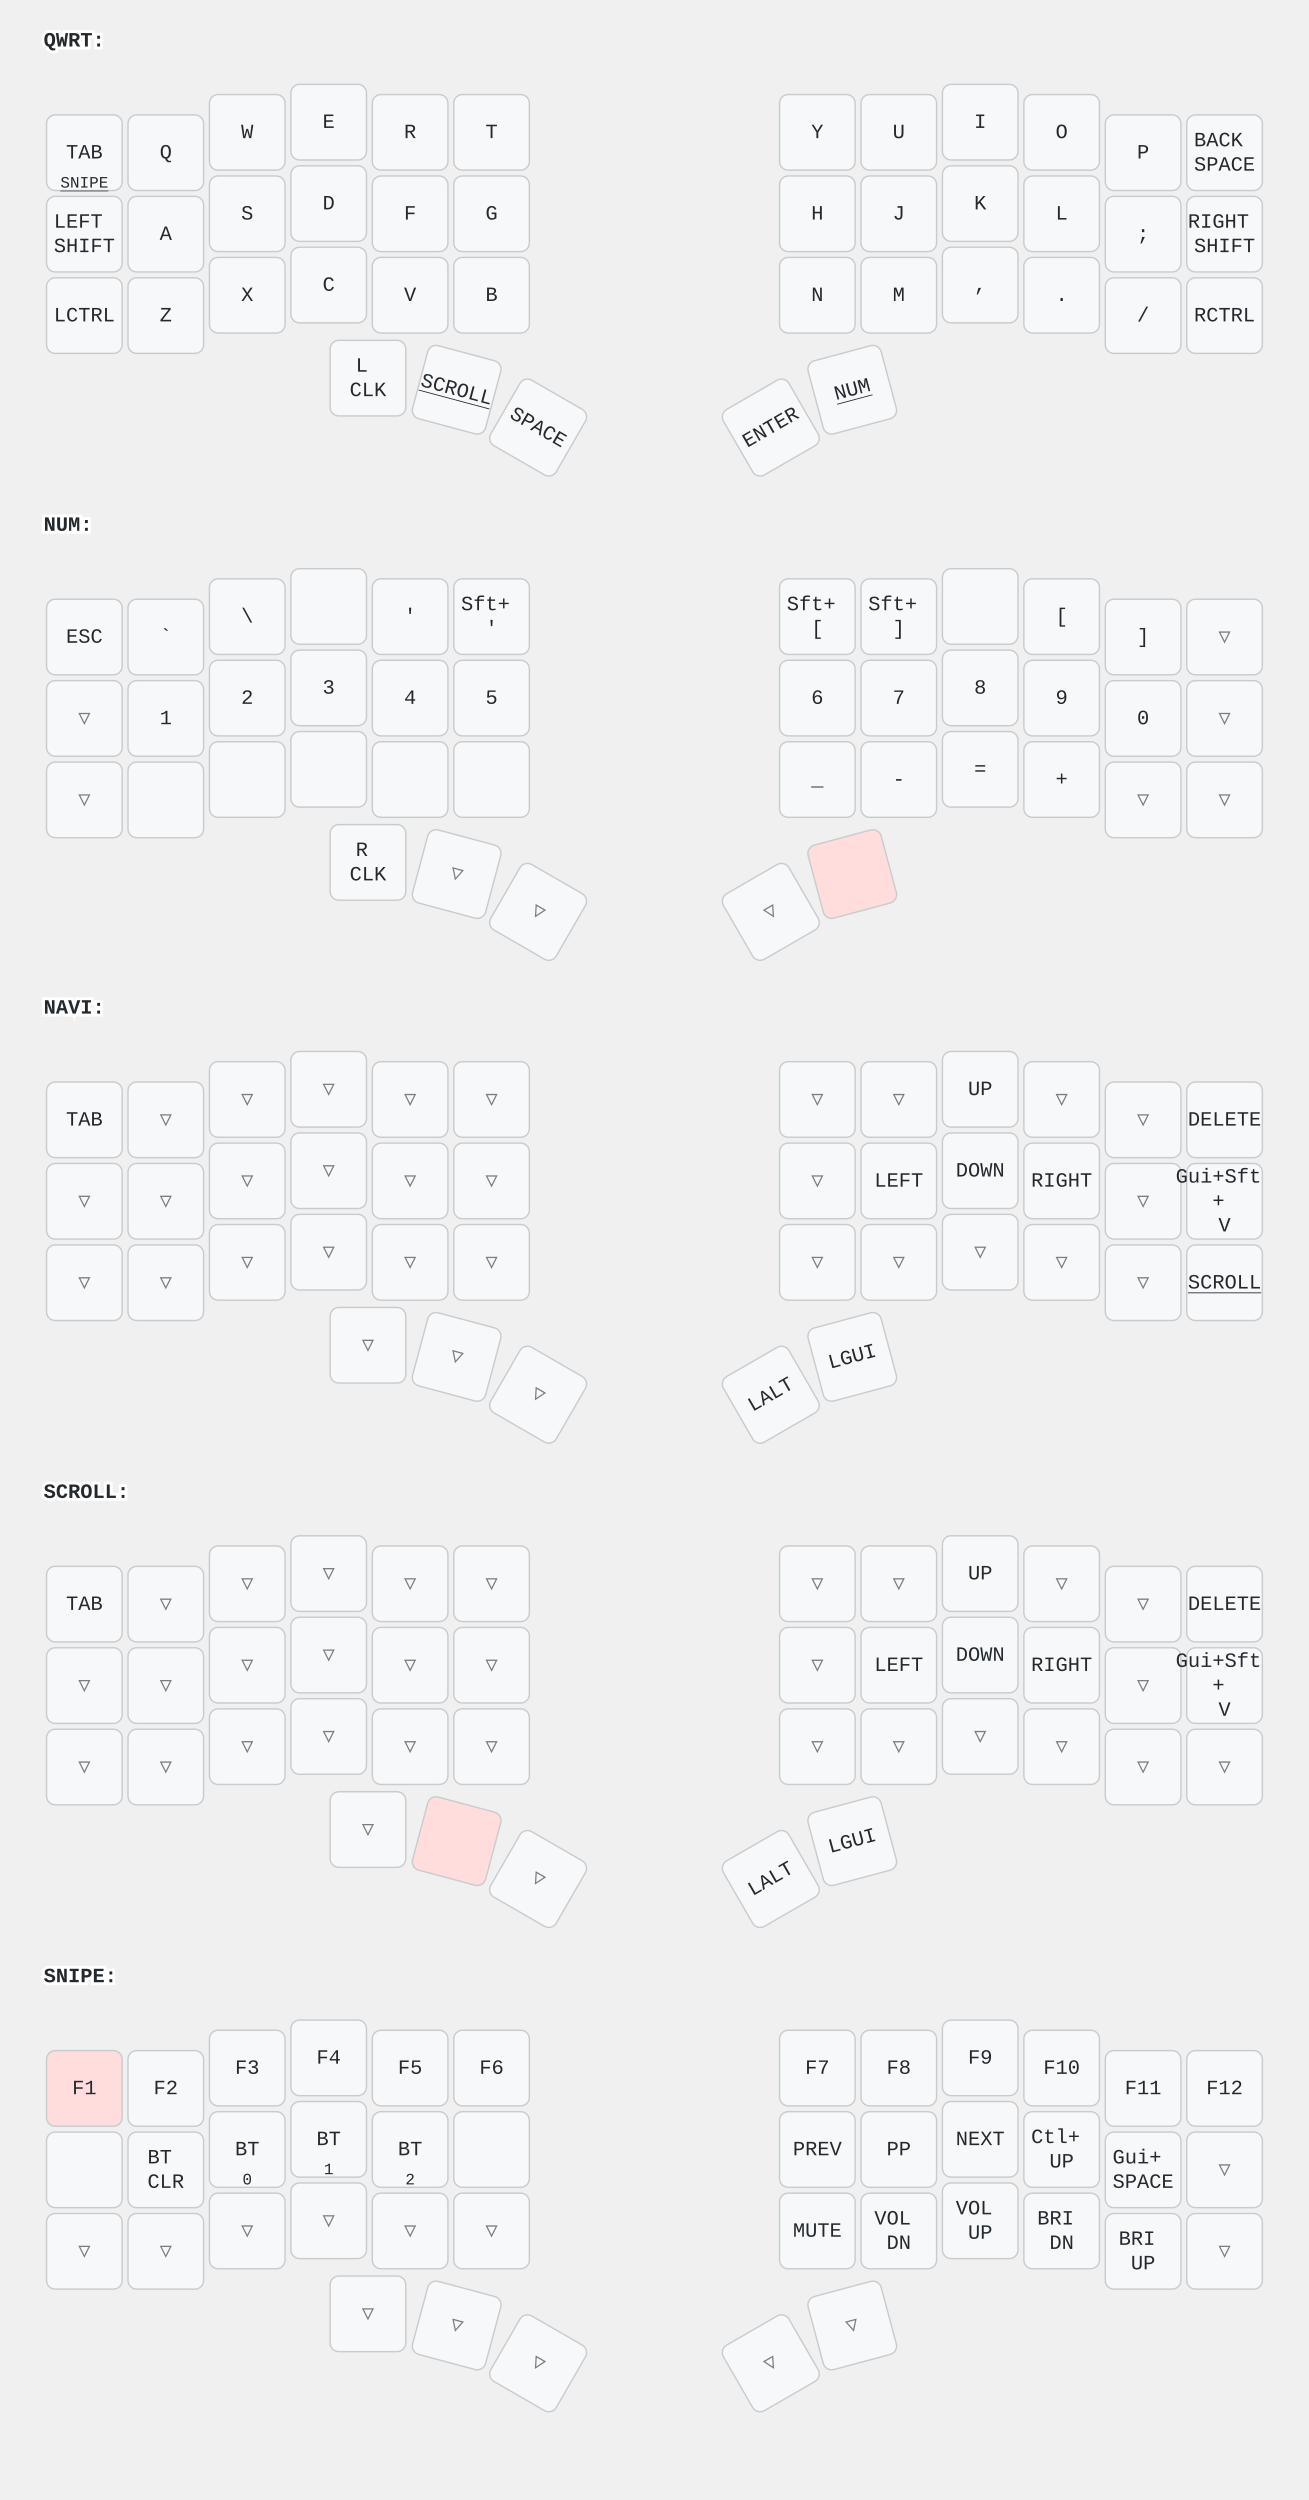
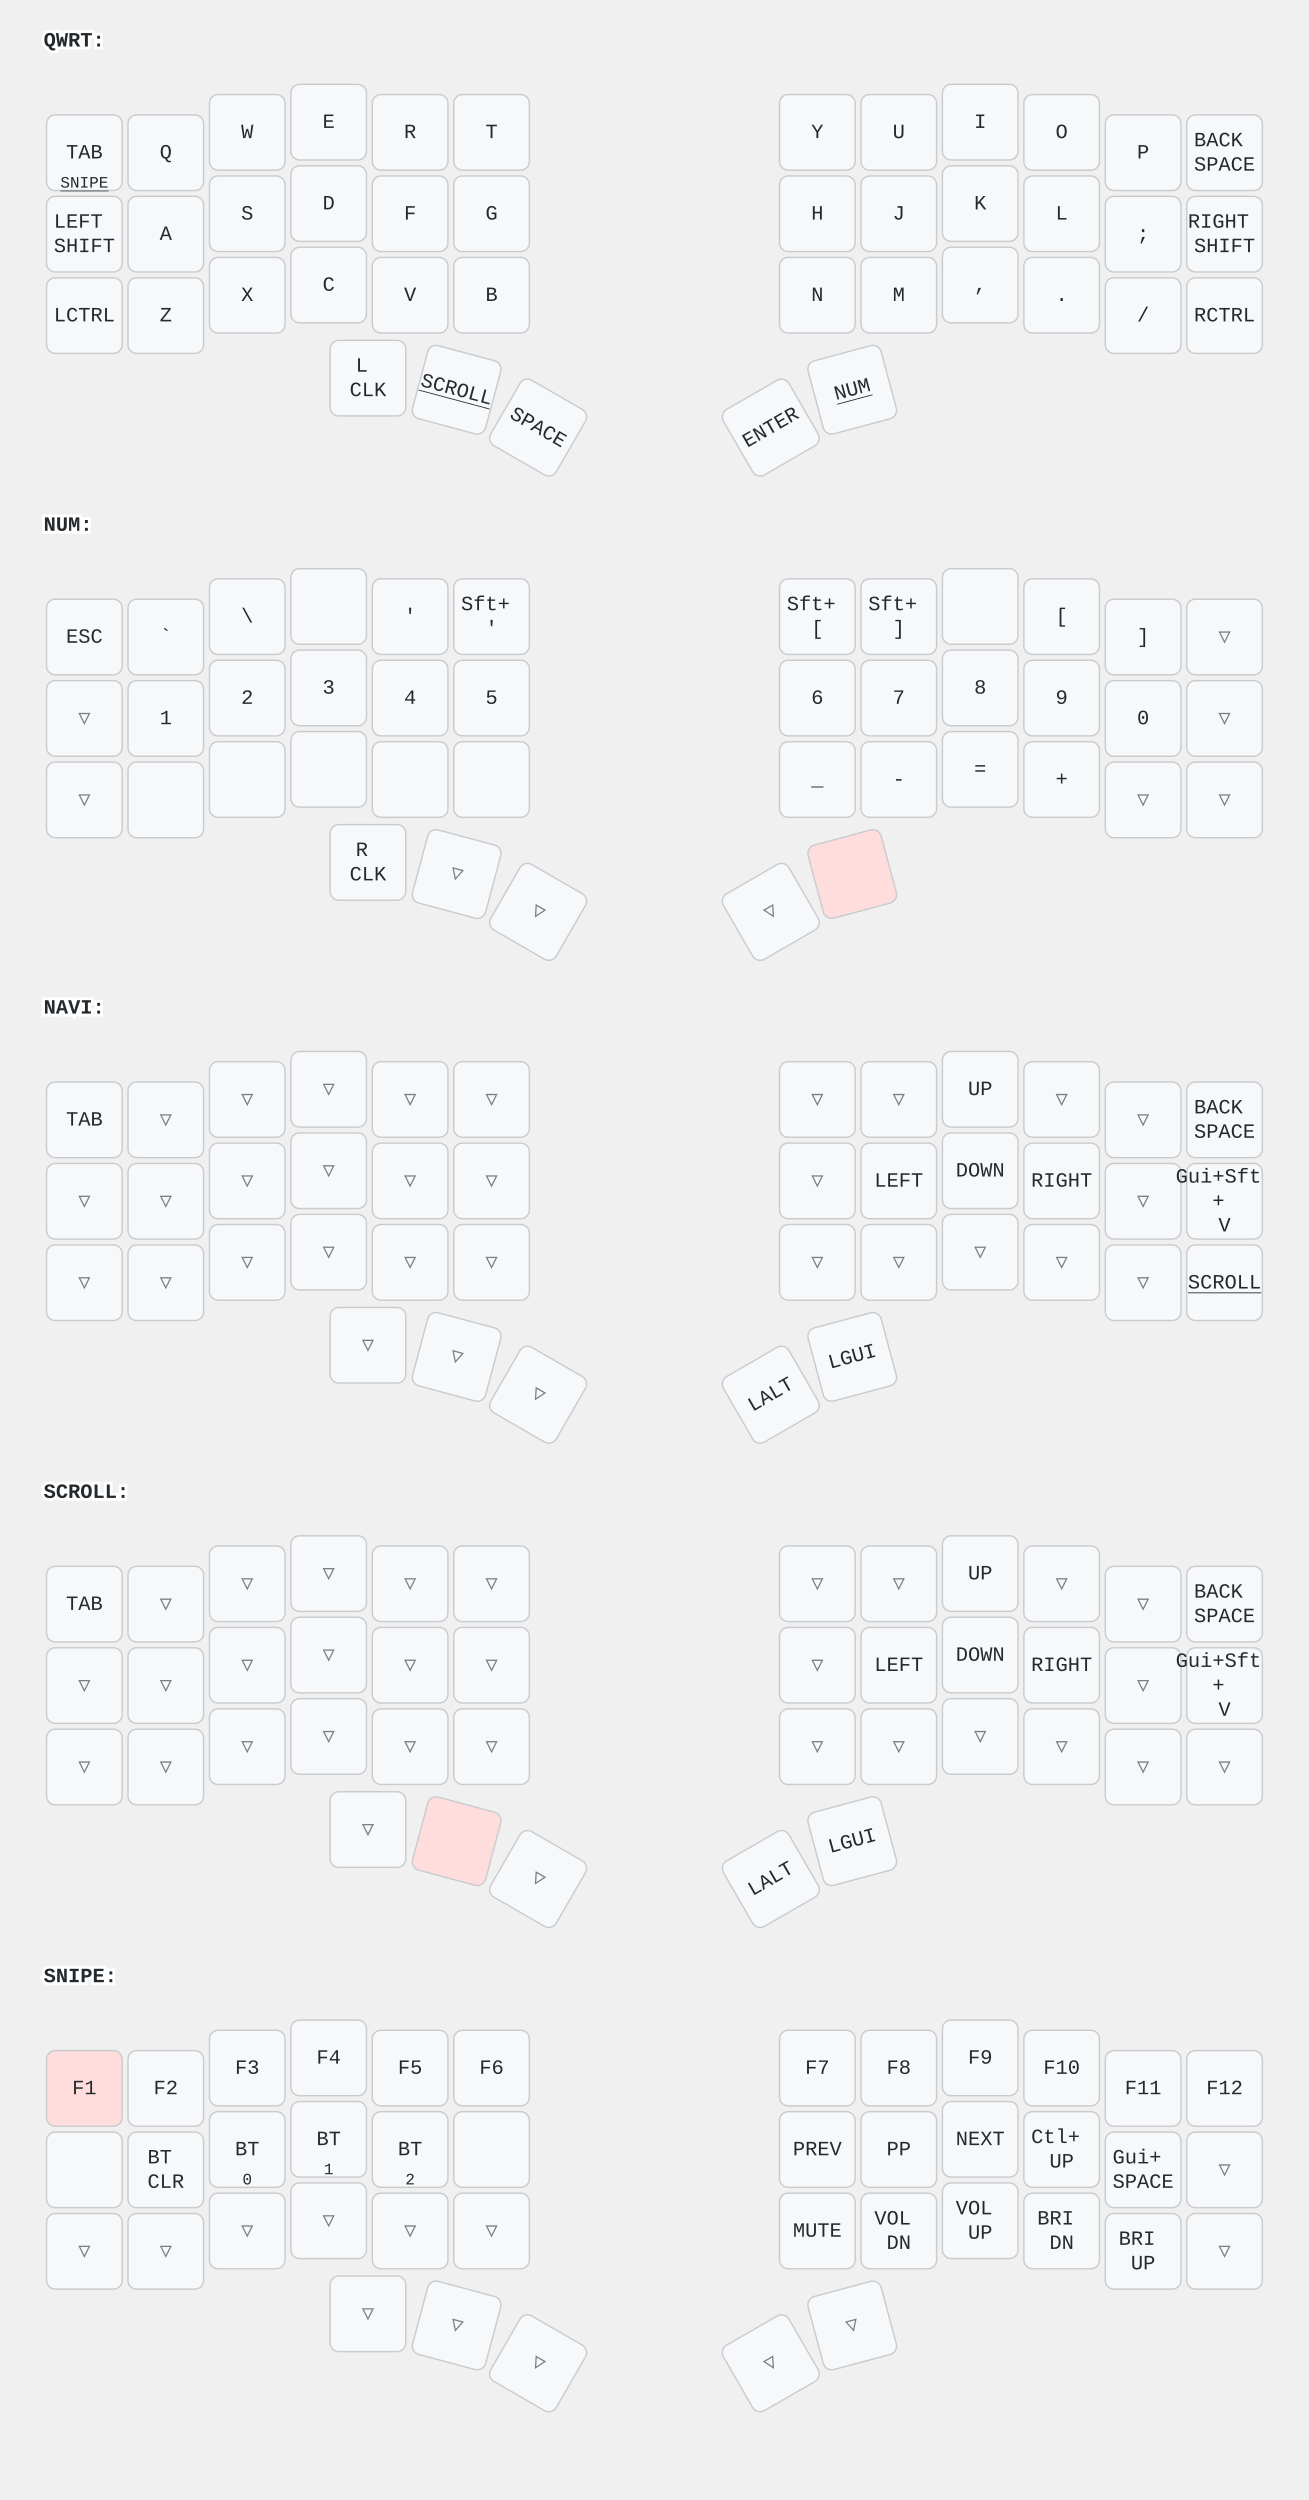
<svg xmlns="http://www.w3.org/2000/svg" width="900" height="1719" viewBox="0 0 900 1719" class="keymap">
  <style>/* inherit to force styles through use tags */
svg path {
    fill: inherit;
}

/* font and background color specifications */
svg.keymap {
    font-family: SFMono-Regular,Consolas,Liberation Mono,Menlo,monospace;
    font-size: 14px;
    font-kerning: normal;
    text-rendering: optimizeLegibility;
    fill: #24292e;
}

/* default key styling */
rect.key {
    fill: #f6f8fa;
}

rect.key, rect.combo {
    stroke: #c9cccf;
    stroke-width: 1;
}

/* default key side styling, only used is draw_key_sides is set */
rect.side {
    filter: brightness(90%);
}

/* color accent for combo boxes */
rect.combo, rect.combo-separate {
    fill: #cdf;
}

/* color accent for held keys */
rect.held, rect.combo.held {
    fill: #fdd;
}

/* color accent for ghost (optional) keys */
rect.ghost, rect.combo.ghost {
    stroke-dasharray: 4, 4;
    stroke-width: 2;
}

text {
    text-anchor: middle;
    dominant-baseline: middle;
}

/* styling for layer labels */
text.label {
    font-weight: bold;
    text-anchor: start;
    stroke: white;
    stroke-width: 4;
    paint-order: stroke;
}

/* styling for optional footer */
text.footer {
    text-anchor: end;
    dominant-baseline: auto;
    stroke: white;
    stroke-width: 4;
    paint-order: stroke;
}

/* styling for combo tap, and key non-tap label text */
text.combo, text.hold, text.shifted, text.left, text.right {
    font-size: 11px;
}

text.hold {
    text-anchor: middle;
    dominant-baseline: auto;
}

text.shifted {
    text-anchor: middle;
    dominant-baseline: hanging;
}

text.left {
    text-anchor: start;
}

text.right {
    text-anchor: end;
}

text.layer-activator {
    text-decoration: underline;
}

/* styling for hold/shifted label text in combo box */
text.combo.hold, text.combo.shifted, text.combo.left, text.combo.right {
    font-size: 8px;
}

/* lighter symbol for transparent keys */
text.trans {
    fill: #7b7e81;
}

/* styling for combo dendrons */
path.combo {
    stroke-width: 1;
    stroke: gray;
    fill: none;
}

/* Start Tabler Icons Cleanup */
/* cannot use height/width with glyphs */
.icon-tabler &gt; path {
    fill: inherit;
    stroke: inherit;
    stroke-width: 2;
}
/* hide tabler's default box */
.icon-tabler &gt; path[stroke="none"][fill="none"] {
    visibility: hidden;
}
/* End Tabler Icons Cleanup */

@media (prefers-color-scheme: dark) {
svg.keymap { fill: #d1d6db; }
rect.key { fill: #3f4750; }
rect.key, rect.combo { stroke: #60666c; }
rect.combo, rect.combo-separate { fill: #1f3d7a; }
rect.held, rect.combo.held { fill: #854747; }
text.label, text.footer { stroke: black; }
text.trans { fill: #7e8184; }
path.combo { stroke: #7f7f7f; }

}</style>
  <g transform="translate(30, 0)" class="layer-QWRT">
    <text x="0" y="28" class="label" id="QWRT">QWRT:</text>
    <g transform="translate(0, 56)">
      <g transform="translate(28, 49)" class="key keypos-0">
        <rect rx="6" ry="6" x="-26" y="-26" width="52" height="52" class="key" />
        <text x="0" y="0" class="key tap">TAB</text>
        <a href="#SNIPE">
          <text x="0" y="24" class="key hold layer-activator">SNIPE</text>
        </a>
      </g>
      <g transform="translate(84, 49)" class="key keypos-1">
        <rect rx="6" ry="6" x="-26" y="-26" width="52" height="52" class="key" />
        <text x="0" y="0" class="key tap">Q</text>
      </g>
      <g transform="translate(140, 35)" class="key keypos-2">
        <rect rx="6" ry="6" x="-26" y="-26" width="52" height="52" class="key" />
        <text x="0" y="0" class="key tap">W</text>
      </g>
      <g transform="translate(196, 28)" class="key keypos-3">
        <rect rx="6" ry="6" x="-26" y="-26" width="52" height="52" class="key" />
        <text x="0" y="0" class="key tap">E</text>
      </g>
      <g transform="translate(252, 35)" class="key keypos-4">
        <rect rx="6" ry="6" x="-26" y="-26" width="52" height="52" class="key" />
        <text x="0" y="0" class="key tap">R</text>
      </g>
      <g transform="translate(308, 35)" class="key keypos-5">
        <rect rx="6" ry="6" x="-26" y="-26" width="52" height="52" class="key" />
        <text x="0" y="0" class="key tap">T</text>
      </g>
      <g transform="translate(532, 35)" class="key keypos-6">
        <rect rx="6" ry="6" x="-26" y="-26" width="52" height="52" class="key" />
        <text x="0" y="0" class="key tap">Y</text>
      </g>
      <g transform="translate(588, 35)" class="key keypos-7">
        <rect rx="6" ry="6" x="-26" y="-26" width="52" height="52" class="key" />
        <text x="0" y="0" class="key tap">U</text>
      </g>
      <g transform="translate(644, 28)" class="key keypos-8">
        <rect rx="6" ry="6" x="-26" y="-26" width="52" height="52" class="key" />
        <text x="0" y="0" class="key tap">I</text>
      </g>
      <g transform="translate(700, 35)" class="key keypos-9">
        <rect rx="6" ry="6" x="-26" y="-26" width="52" height="52" class="key" />
        <text x="0" y="0" class="key tap">O</text>
      </g>
      <g transform="translate(756, 49)" class="key keypos-10">
        <rect rx="6" ry="6" x="-26" y="-26" width="52" height="52" class="key" />
        <text x="0" y="0" class="key tap">P</text>
      </g>
      <g transform="translate(812, 49)" class="key keypos-11">
        <rect rx="6" ry="6" x="-26" y="-26" width="52" height="52" class="key" />
        <text x="0" y="0" class="key tap">
          <tspan x="0" dy="-0.6em">BACK</tspan>
          <tspan x="0" dy="1.2em">SPACE</tspan>
        </text>
      </g>
      <g transform="translate(28, 105)" class="key keypos-12">
        <rect rx="6" ry="6" x="-26" y="-26" width="52" height="52" class="key" />
        <text x="0" y="0" class="key tap">
          <tspan x="0" dy="-0.6em">LEFT</tspan>
          <tspan x="0" dy="1.2em">SHIFT</tspan>
        </text>
      </g>
      <g transform="translate(84, 105)" class="key keypos-13">
        <rect rx="6" ry="6" x="-26" y="-26" width="52" height="52" class="key" />
        <text x="0" y="0" class="key tap">A</text>
      </g>
      <g transform="translate(140, 91)" class="key keypos-14">
        <rect rx="6" ry="6" x="-26" y="-26" width="52" height="52" class="key" />
        <text x="0" y="0" class="key tap">S</text>
      </g>
      <g transform="translate(196, 84)" class="key keypos-15">
        <rect rx="6" ry="6" x="-26" y="-26" width="52" height="52" class="key" />
        <text x="0" y="0" class="key tap">D</text>
      </g>
      <g transform="translate(252, 91)" class="key keypos-16">
        <rect rx="6" ry="6" x="-26" y="-26" width="52" height="52" class="key" />
        <text x="0" y="0" class="key tap">F</text>
      </g>
      <g transform="translate(308, 91)" class="key keypos-17">
        <rect rx="6" ry="6" x="-26" y="-26" width="52" height="52" class="key" />
        <text x="0" y="0" class="key tap">G</text>
      </g>
      <g transform="translate(532, 91)" class="key keypos-18">
        <rect rx="6" ry="6" x="-26" y="-26" width="52" height="52" class="key" />
        <text x="0" y="0" class="key tap">H</text>
      </g>
      <g transform="translate(588, 91)" class="key keypos-19">
        <rect rx="6" ry="6" x="-26" y="-26" width="52" height="52" class="key" />
        <text x="0" y="0" class="key tap">J</text>
      </g>
      <g transform="translate(644, 84)" class="key keypos-20">
        <rect rx="6" ry="6" x="-26" y="-26" width="52" height="52" class="key" />
        <text x="0" y="0" class="key tap">K</text>
      </g>
      <g transform="translate(700, 91)" class="key keypos-21">
        <rect rx="6" ry="6" x="-26" y="-26" width="52" height="52" class="key" />
        <text x="0" y="0" class="key tap">L</text>
      </g>
      <g transform="translate(756, 105)" class="key keypos-22">
        <rect rx="6" ry="6" x="-26" y="-26" width="52" height="52" class="key" />
        <text x="0" y="0" class="key tap">;</text>
      </g>
      <g transform="translate(812, 105)" class="key keypos-23">
        <rect rx="6" ry="6" x="-26" y="-26" width="52" height="52" class="key" />
        <text x="0" y="0" class="key tap">
          <tspan x="0" dy="-0.6em">RIGHT</tspan>
          <tspan x="0" dy="1.2em">SHIFT</tspan>
        </text>
      </g>
      <g transform="translate(28, 161)" class="key keypos-24">
        <rect rx="6" ry="6" x="-26" y="-26" width="52" height="52" class="key" />
        <text x="0" y="0" class="key tap">LCTRL</text>
      </g>
      <g transform="translate(84, 161)" class="key keypos-25">
        <rect rx="6" ry="6" x="-26" y="-26" width="52" height="52" class="key" />
        <text x="0" y="0" class="key tap">Z</text>
      </g>
      <g transform="translate(140, 147)" class="key keypos-26">
        <rect rx="6" ry="6" x="-26" y="-26" width="52" height="52" class="key" />
        <text x="0" y="0" class="key tap">X</text>
      </g>
      <g transform="translate(196, 140)" class="key keypos-27">
        <rect rx="6" ry="6" x="-26" y="-26" width="52" height="52" class="key" />
        <text x="0" y="0" class="key tap">C</text>
      </g>
      <g transform="translate(252, 147)" class="key keypos-28">
        <rect rx="6" ry="6" x="-26" y="-26" width="52" height="52" class="key" />
        <text x="0" y="0" class="key tap">V</text>
      </g>
      <g transform="translate(308, 147)" class="key keypos-29">
        <rect rx="6" ry="6" x="-26" y="-26" width="52" height="52" class="key" />
        <text x="0" y="0" class="key tap">B</text>
      </g>
      <g transform="translate(532, 147)" class="key keypos-30">
        <rect rx="6" ry="6" x="-26" y="-26" width="52" height="52" class="key" />
        <text x="0" y="0" class="key tap">N</text>
      </g>
      <g transform="translate(588, 147)" class="key keypos-31">
        <rect rx="6" ry="6" x="-26" y="-26" width="52" height="52" class="key" />
        <text x="0" y="0" class="key tap">M</text>
      </g>
      <g transform="translate(644, 140)" class="key keypos-32">
        <rect rx="6" ry="6" x="-26" y="-26" width="52" height="52" class="key" />
        <text x="0" y="0" class="key tap">,</text>
      </g>
      <g transform="translate(700, 147)" class="key keypos-33">
        <rect rx="6" ry="6" x="-26" y="-26" width="52" height="52" class="key" />
        <text x="0" y="0" class="key tap">.</text>
      </g>
      <g transform="translate(756, 161)" class="key keypos-34">
        <rect rx="6" ry="6" x="-26" y="-26" width="52" height="52" class="key" />
        <text x="0" y="0" class="key tap">/</text>
      </g>
      <g transform="translate(812, 161)" class="key keypos-35">
        <rect rx="6" ry="6" x="-26" y="-26" width="52" height="52" class="key" />
        <text x="0" y="0" class="key tap">RCTRL</text>
      </g>
      <g transform="translate(223, 204)" class="key keypos-36">
        <rect rx="6" ry="6" x="-26" y="-26" width="52" height="52" class="key" />
        <text x="0" y="0" class="key tap">
          <tspan x="0" dy="-0.6em">L</tspan>
          <tspan x="0" dy="1.2em">CLK</tspan>
        </text>
      </g>
      <g transform="translate(284, 212) rotate(15.0)" class="key keypos-37">
        <rect rx="6" ry="6" x="-26" y="-26" width="52" height="52" class="key" />
        <a href="#SCROLL">
          <text x="0" y="0" class="key tap layer-activator">SCROLL</text>
        </a>
      </g>
      <g transform="translate(340, 238) rotate(30.0)" class="key keypos-38">
        <rect rx="6" ry="6" x="-26" y="-26" width="52" height="52" class="key" />
        <text x="0" y="0" class="key tap">SPACE</text>
      </g>
      <g transform="translate(500, 238) rotate(-30.0)" class="key keypos-39">
        <rect rx="6" ry="6" x="-26" y="-26" width="52" height="52" class="key" />
        <text x="0" y="0" class="key tap">ENTER</text>
      </g>
      <g transform="translate(556, 212) rotate(-15.0)" class="key keypos-40">
        <rect rx="6" ry="6" x="-26" y="-26" width="52" height="52" class="key" />
        <a href="#NUM">
          <text x="0" y="0" class="key tap layer-activator">NUM</text>
        </a>
      </g>
    </g>
  </g>
  <g transform="translate(30, 333)" class="layer-NUM">
    <text x="0" y="28" class="label" id="NUM">NUM:</text>
    <g transform="translate(0, 56)">
      <g transform="translate(28, 49)" class="key keypos-0">
        <rect rx="6" ry="6" x="-26" y="-26" width="52" height="52" class="key" />
        <text x="0" y="0" class="key tap">ESC</text>
      </g>
      <g transform="translate(84, 49)" class="key keypos-1">
        <rect rx="6" ry="6" x="-26" y="-26" width="52" height="52" class="key" />
        <text x="0" y="0" class="key tap">`</text>
      </g>
      <g transform="translate(140, 35)" class="key keypos-2">
        <rect rx="6" ry="6" x="-26" y="-26" width="52" height="52" class="key" />
        <text x="0" y="0" class="key tap">\</text>
      </g>
      <g transform="translate(196, 28)" class="key keypos-3">
        <rect rx="6" ry="6" x="-26" y="-26" width="52" height="52" class="key" />
      </g>
      <g transform="translate(252, 35)" class="key keypos-4">
        <rect rx="6" ry="6" x="-26" y="-26" width="52" height="52" class="key" />
        <text x="0" y="0" class="key tap">'</text>
      </g>
      <g transform="translate(308, 35)" class="key keypos-5">
        <rect rx="6" ry="6" x="-26" y="-26" width="52" height="52" class="key" />
        <text x="0" y="0" class="key tap">
          <tspan x="0" dy="-0.6em">Sft+</tspan>
          <tspan x="0" dy="1.2em">'</tspan>
        </text>
      </g>
      <g transform="translate(532, 35)" class="key keypos-6">
        <rect rx="6" ry="6" x="-26" y="-26" width="52" height="52" class="key" />
        <text x="0" y="0" class="key tap">
          <tspan x="0" dy="-0.6em">Sft+</tspan>
          <tspan x="0" dy="1.2em">[</tspan>
        </text>
      </g>
      <g transform="translate(588, 35)" class="key keypos-7">
        <rect rx="6" ry="6" x="-26" y="-26" width="52" height="52" class="key" />
        <text x="0" y="0" class="key tap">
          <tspan x="0" dy="-0.6em">Sft+</tspan>
          <tspan x="0" dy="1.2em">]</tspan>
        </text>
      </g>
      <g transform="translate(644, 28)" class="key keypos-8">
        <rect rx="6" ry="6" x="-26" y="-26" width="52" height="52" class="key" />
      </g>
      <g transform="translate(700, 35)" class="key keypos-9">
        <rect rx="6" ry="6" x="-26" y="-26" width="52" height="52" class="key" />
        <text x="0" y="0" class="key tap">[</text>
      </g>
      <g transform="translate(756, 49)" class="key keypos-10">
        <rect rx="6" ry="6" x="-26" y="-26" width="52" height="52" class="key" />
        <text x="0" y="0" class="key tap">]</text>
      </g>
      <g transform="translate(812, 49)" class="key trans keypos-11">
        <rect rx="6" ry="6" x="-26" y="-26" width="52" height="52" class="key trans" />
        <text x="0" y="0" class="key trans tap">▽</text>
      </g>
      <g transform="translate(28, 105)" class="key trans keypos-12">
        <rect rx="6" ry="6" x="-26" y="-26" width="52" height="52" class="key trans" />
        <text x="0" y="0" class="key trans tap">▽</text>
      </g>
      <g transform="translate(84, 105)" class="key keypos-13">
        <rect rx="6" ry="6" x="-26" y="-26" width="52" height="52" class="key" />
        <text x="0" y="0" class="key tap">1</text>
      </g>
      <g transform="translate(140, 91)" class="key keypos-14">
        <rect rx="6" ry="6" x="-26" y="-26" width="52" height="52" class="key" />
        <text x="0" y="0" class="key tap">2</text>
      </g>
      <g transform="translate(196, 84)" class="key keypos-15">
        <rect rx="6" ry="6" x="-26" y="-26" width="52" height="52" class="key" />
        <text x="0" y="0" class="key tap">3</text>
      </g>
      <g transform="translate(252, 91)" class="key keypos-16">
        <rect rx="6" ry="6" x="-26" y="-26" width="52" height="52" class="key" />
        <text x="0" y="0" class="key tap">4</text>
      </g>
      <g transform="translate(308, 91)" class="key keypos-17">
        <rect rx="6" ry="6" x="-26" y="-26" width="52" height="52" class="key" />
        <text x="0" y="0" class="key tap">5</text>
      </g>
      <g transform="translate(532, 91)" class="key keypos-18">
        <rect rx="6" ry="6" x="-26" y="-26" width="52" height="52" class="key" />
        <text x="0" y="0" class="key tap">6</text>
      </g>
      <g transform="translate(588, 91)" class="key keypos-19">
        <rect rx="6" ry="6" x="-26" y="-26" width="52" height="52" class="key" />
        <text x="0" y="0" class="key tap">7</text>
      </g>
      <g transform="translate(644, 84)" class="key keypos-20">
        <rect rx="6" ry="6" x="-26" y="-26" width="52" height="52" class="key" />
        <text x="0" y="0" class="key tap">8</text>
      </g>
      <g transform="translate(700, 91)" class="key keypos-21">
        <rect rx="6" ry="6" x="-26" y="-26" width="52" height="52" class="key" />
        <text x="0" y="0" class="key tap">9</text>
      </g>
      <g transform="translate(756, 105)" class="key keypos-22">
        <rect rx="6" ry="6" x="-26" y="-26" width="52" height="52" class="key" />
        <text x="0" y="0" class="key tap">0</text>
      </g>
      <g transform="translate(812, 105)" class="key trans keypos-23">
        <rect rx="6" ry="6" x="-26" y="-26" width="52" height="52" class="key trans" />
        <text x="0" y="0" class="key trans tap">▽</text>
      </g>
      <g transform="translate(28, 161)" class="key trans keypos-24">
        <rect rx="6" ry="6" x="-26" y="-26" width="52" height="52" class="key trans" />
        <text x="0" y="0" class="key trans tap">▽</text>
      </g>
      <g transform="translate(84, 161)" class="key keypos-25">
        <rect rx="6" ry="6" x="-26" y="-26" width="52" height="52" class="key" />
      </g>
      <g transform="translate(140, 147)" class="key keypos-26">
        <rect rx="6" ry="6" x="-26" y="-26" width="52" height="52" class="key" />
      </g>
      <g transform="translate(196, 140)" class="key keypos-27">
        <rect rx="6" ry="6" x="-26" y="-26" width="52" height="52" class="key" />
      </g>
      <g transform="translate(252, 147)" class="key keypos-28">
        <rect rx="6" ry="6" x="-26" y="-26" width="52" height="52" class="key" />
      </g>
      <g transform="translate(308, 147)" class="key keypos-29">
        <rect rx="6" ry="6" x="-26" y="-26" width="52" height="52" class="key" />
      </g>
      <g transform="translate(532, 147)" class="key keypos-30">
        <rect rx="6" ry="6" x="-26" y="-26" width="52" height="52" class="key" />
        <text x="0" y="0" class="key tap">_</text>
      </g>
      <g transform="translate(588, 147)" class="key keypos-31">
        <rect rx="6" ry="6" x="-26" y="-26" width="52" height="52" class="key" />
        <text x="0" y="0" class="key tap">-</text>
      </g>
      <g transform="translate(644, 140)" class="key keypos-32">
        <rect rx="6" ry="6" x="-26" y="-26" width="52" height="52" class="key" />
        <text x="0" y="0" class="key tap">=</text>
      </g>
      <g transform="translate(700, 147)" class="key keypos-33">
        <rect rx="6" ry="6" x="-26" y="-26" width="52" height="52" class="key" />
        <text x="0" y="0" class="key tap">+</text>
      </g>
      <g transform="translate(756, 161)" class="key trans keypos-34">
        <rect rx="6" ry="6" x="-26" y="-26" width="52" height="52" class="key trans" />
        <text x="0" y="0" class="key trans tap">▽</text>
      </g>
      <g transform="translate(812, 161)" class="key trans keypos-35">
        <rect rx="6" ry="6" x="-26" y="-26" width="52" height="52" class="key trans" />
        <text x="0" y="0" class="key trans tap">▽</text>
      </g>
      <g transform="translate(223, 204)" class="key keypos-36">
        <rect rx="6" ry="6" x="-26" y="-26" width="52" height="52" class="key" />
        <text x="0" y="0" class="key tap">
          <tspan x="0" dy="-0.6em">R</tspan>
          <tspan x="0" dy="1.2em">CLK</tspan>
        </text>
      </g>
      <g transform="translate(284, 212) rotate(15.0)" class="key trans keypos-37">
        <rect rx="6" ry="6" x="-26" y="-26" width="52" height="52" class="key trans" />
        <text x="0" y="0" class="key trans tap">▽</text>
      </g>
      <g transform="translate(340, 238) rotate(30.0)" class="key trans keypos-38">
        <rect rx="6" ry="6" x="-26" y="-26" width="52" height="52" class="key trans" />
        <text x="0" y="0" class="key trans tap">▽</text>
      </g>
      <g transform="translate(500, 238) rotate(-30.0)" class="key trans keypos-39">
        <rect rx="6" ry="6" x="-26" y="-26" width="52" height="52" class="key trans" />
        <text x="0" y="0" class="key trans tap">▽</text>
      </g>
      <g transform="translate(556, 212) rotate(-15.0)" class="key held keypos-40">
        <rect rx="6" ry="6" x="-26" y="-26" width="52" height="52" class="key held" />
      </g>
    </g>
  </g>
  <g transform="translate(30, 665)" class="layer-NAVI">
    <text x="0" y="28" class="label" id="NAVI">NAVI:</text>
    <g transform="translate(0, 56)">
      <g transform="translate(28, 49)" class="key keypos-0">
        <rect rx="6" ry="6" x="-26" y="-26" width="52" height="52" class="key" />
        <text x="0" y="0" class="key tap">TAB</text>
      </g>
      <g transform="translate(84, 49)" class="key trans keypos-1">
        <rect rx="6" ry="6" x="-26" y="-26" width="52" height="52" class="key trans" />
        <text x="0" y="0" class="key trans tap">▽</text>
      </g>
      <g transform="translate(140, 35)" class="key trans keypos-2">
        <rect rx="6" ry="6" x="-26" y="-26" width="52" height="52" class="key trans" />
        <text x="0" y="0" class="key trans tap">▽</text>
      </g>
      <g transform="translate(196, 28)" class="key trans keypos-3">
        <rect rx="6" ry="6" x="-26" y="-26" width="52" height="52" class="key trans" />
        <text x="0" y="0" class="key trans tap">▽</text>
      </g>
      <g transform="translate(252, 35)" class="key trans keypos-4">
        <rect rx="6" ry="6" x="-26" y="-26" width="52" height="52" class="key trans" />
        <text x="0" y="0" class="key trans tap">▽</text>
      </g>
      <g transform="translate(308, 35)" class="key trans keypos-5">
        <rect rx="6" ry="6" x="-26" y="-26" width="52" height="52" class="key trans" />
        <text x="0" y="0" class="key trans tap">▽</text>
      </g>
      <g transform="translate(532, 35)" class="key trans keypos-6">
        <rect rx="6" ry="6" x="-26" y="-26" width="52" height="52" class="key trans" />
        <text x="0" y="0" class="key trans tap">▽</text>
      </g>
      <g transform="translate(588, 35)" class="key trans keypos-7">
        <rect rx="6" ry="6" x="-26" y="-26" width="52" height="52" class="key trans" />
        <text x="0" y="0" class="key trans tap">▽</text>
      </g>
      <g transform="translate(644, 28)" class="key keypos-8">
        <rect rx="6" ry="6" x="-26" y="-26" width="52" height="52" class="key" />
        <text x="0" y="0" class="key tap">UP</text>
      </g>
      <g transform="translate(700, 35)" class="key trans keypos-9">
        <rect rx="6" ry="6" x="-26" y="-26" width="52" height="52" class="key trans" />
        <text x="0" y="0" class="key trans tap">▽</text>
      </g>
      <g transform="translate(756, 49)" class="key trans keypos-10">
        <rect rx="6" ry="6" x="-26" y="-26" width="52" height="52" class="key trans" />
        <text x="0" y="0" class="key trans tap">▽</text>
      </g>
      <g transform="translate(812, 49)" class="key keypos-11">
        <rect rx="6" ry="6" x="-26" y="-26" width="52" height="52" class="key" />
-         <text x="0" y="0" class="key tap">DELETE</text>
+         <text x="0" y="0" class="key tap">
+           <tspan x="0" dy="-0.6em">BACK</tspan>
+           <tspan x="0" dy="1.2em">SPACE</tspan>
+         </text>
      </g>
      <g transform="translate(28, 105)" class="key trans keypos-12">
        <rect rx="6" ry="6" x="-26" y="-26" width="52" height="52" class="key trans" />
        <text x="0" y="0" class="key trans tap">▽</text>
      </g>
      <g transform="translate(84, 105)" class="key trans keypos-13">
        <rect rx="6" ry="6" x="-26" y="-26" width="52" height="52" class="key trans" />
        <text x="0" y="0" class="key trans tap">▽</text>
      </g>
      <g transform="translate(140, 91)" class="key trans keypos-14">
        <rect rx="6" ry="6" x="-26" y="-26" width="52" height="52" class="key trans" />
        <text x="0" y="0" class="key trans tap">▽</text>
      </g>
      <g transform="translate(196, 84)" class="key trans keypos-15">
        <rect rx="6" ry="6" x="-26" y="-26" width="52" height="52" class="key trans" />
        <text x="0" y="0" class="key trans tap">▽</text>
      </g>
      <g transform="translate(252, 91)" class="key trans keypos-16">
        <rect rx="6" ry="6" x="-26" y="-26" width="52" height="52" class="key trans" />
        <text x="0" y="0" class="key trans tap">▽</text>
      </g>
      <g transform="translate(308, 91)" class="key trans keypos-17">
        <rect rx="6" ry="6" x="-26" y="-26" width="52" height="52" class="key trans" />
        <text x="0" y="0" class="key trans tap">▽</text>
      </g>
      <g transform="translate(532, 91)" class="key trans keypos-18">
        <rect rx="6" ry="6" x="-26" y="-26" width="52" height="52" class="key trans" />
        <text x="0" y="0" class="key trans tap">▽</text>
      </g>
      <g transform="translate(588, 91)" class="key keypos-19">
        <rect rx="6" ry="6" x="-26" y="-26" width="52" height="52" class="key" />
        <text x="0" y="0" class="key tap">LEFT</text>
      </g>
      <g transform="translate(644, 84)" class="key keypos-20">
        <rect rx="6" ry="6" x="-26" y="-26" width="52" height="52" class="key" />
        <text x="0" y="0" class="key tap">DOWN</text>
      </g>
      <g transform="translate(700, 91)" class="key keypos-21">
        <rect rx="6" ry="6" x="-26" y="-26" width="52" height="52" class="key" />
        <text x="0" y="0" class="key tap">RIGHT</text>
      </g>
      <g transform="translate(756, 105)" class="key trans keypos-22">
        <rect rx="6" ry="6" x="-26" y="-26" width="52" height="52" class="key trans" />
        <text x="0" y="0" class="key trans tap">▽</text>
      </g>
      <g transform="translate(812, 105)" class="key keypos-23">
        <rect rx="6" ry="6" x="-26" y="-26" width="52" height="52" class="key" />
        <text x="0" y="0" class="key tap">
          <tspan x="0" dy="-1.2em">Gui+Sft</tspan>
          <tspan x="0" dy="1.2em">+</tspan>
          <tspan x="0" dy="1.2em">V</tspan>
        </text>
      </g>
      <g transform="translate(28, 161)" class="key trans keypos-24">
        <rect rx="6" ry="6" x="-26" y="-26" width="52" height="52" class="key trans" />
        <text x="0" y="0" class="key trans tap">▽</text>
      </g>
      <g transform="translate(84, 161)" class="key trans keypos-25">
        <rect rx="6" ry="6" x="-26" y="-26" width="52" height="52" class="key trans" />
        <text x="0" y="0" class="key trans tap">▽</text>
      </g>
      <g transform="translate(140, 147)" class="key trans keypos-26">
        <rect rx="6" ry="6" x="-26" y="-26" width="52" height="52" class="key trans" />
        <text x="0" y="0" class="key trans tap">▽</text>
      </g>
      <g transform="translate(196, 140)" class="key trans keypos-27">
        <rect rx="6" ry="6" x="-26" y="-26" width="52" height="52" class="key trans" />
        <text x="0" y="0" class="key trans tap">▽</text>
      </g>
      <g transform="translate(252, 147)" class="key trans keypos-28">
        <rect rx="6" ry="6" x="-26" y="-26" width="52" height="52" class="key trans" />
        <text x="0" y="0" class="key trans tap">▽</text>
      </g>
      <g transform="translate(308, 147)" class="key trans keypos-29">
        <rect rx="6" ry="6" x="-26" y="-26" width="52" height="52" class="key trans" />
        <text x="0" y="0" class="key trans tap">▽</text>
      </g>
      <g transform="translate(532, 147)" class="key trans keypos-30">
        <rect rx="6" ry="6" x="-26" y="-26" width="52" height="52" class="key trans" />
        <text x="0" y="0" class="key trans tap">▽</text>
      </g>
      <g transform="translate(588, 147)" class="key trans keypos-31">
        <rect rx="6" ry="6" x="-26" y="-26" width="52" height="52" class="key trans" />
        <text x="0" y="0" class="key trans tap">▽</text>
      </g>
      <g transform="translate(644, 140)" class="key trans keypos-32">
        <rect rx="6" ry="6" x="-26" y="-26" width="52" height="52" class="key trans" />
        <text x="0" y="0" class="key trans tap">▽</text>
      </g>
      <g transform="translate(700, 147)" class="key trans keypos-33">
        <rect rx="6" ry="6" x="-26" y="-26" width="52" height="52" class="key trans" />
        <text x="0" y="0" class="key trans tap">▽</text>
      </g>
      <g transform="translate(756, 161)" class="key trans keypos-34">
        <rect rx="6" ry="6" x="-26" y="-26" width="52" height="52" class="key trans" />
        <text x="0" y="0" class="key trans tap">▽</text>
      </g>
      <g transform="translate(812, 161)" class="key keypos-35">
        <rect rx="6" ry="6" x="-26" y="-26" width="52" height="52" class="key" />
        <a href="#SCROLL">
          <text x="0" y="0" class="key tap layer-activator">SCROLL</text>
        </a>
      </g>
      <g transform="translate(223, 204)" class="key trans keypos-36">
        <rect rx="6" ry="6" x="-26" y="-26" width="52" height="52" class="key trans" />
        <text x="0" y="0" class="key trans tap">▽</text>
      </g>
      <g transform="translate(284, 212) rotate(15.0)" class="key trans keypos-37">
        <rect rx="6" ry="6" x="-26" y="-26" width="52" height="52" class="key trans" />
        <text x="0" y="0" class="key trans tap">▽</text>
      </g>
      <g transform="translate(340, 238) rotate(30.0)" class="key trans keypos-38">
        <rect rx="6" ry="6" x="-26" y="-26" width="52" height="52" class="key trans" />
        <text x="0" y="0" class="key trans tap">▽</text>
      </g>
      <g transform="translate(500, 238) rotate(-30.0)" class="key keypos-39">
        <rect rx="6" ry="6" x="-26" y="-26" width="52" height="52" class="key" />
        <text x="0" y="0" class="key tap">LALT</text>
      </g>
      <g transform="translate(556, 212) rotate(-15.0)" class="key keypos-40">
        <rect rx="6" ry="6" x="-26" y="-26" width="52" height="52" class="key" />
        <text x="0" y="0" class="key tap">LGUI</text>
      </g>
    </g>
  </g>
  <g transform="translate(30, 998)" class="layer-SCROLL">
    <text x="0" y="28" class="label" id="SCROLL">SCROLL:</text>
    <g transform="translate(0, 56)">
      <g transform="translate(28, 49)" class="key keypos-0">
        <rect rx="6" ry="6" x="-26" y="-26" width="52" height="52" class="key" />
        <text x="0" y="0" class="key tap">TAB</text>
      </g>
      <g transform="translate(84, 49)" class="key trans keypos-1">
        <rect rx="6" ry="6" x="-26" y="-26" width="52" height="52" class="key trans" />
        <text x="0" y="0" class="key trans tap">▽</text>
      </g>
      <g transform="translate(140, 35)" class="key trans keypos-2">
        <rect rx="6" ry="6" x="-26" y="-26" width="52" height="52" class="key trans" />
        <text x="0" y="0" class="key trans tap">▽</text>
      </g>
      <g transform="translate(196, 28)" class="key trans keypos-3">
        <rect rx="6" ry="6" x="-26" y="-26" width="52" height="52" class="key trans" />
        <text x="0" y="0" class="key trans tap">▽</text>
      </g>
      <g transform="translate(252, 35)" class="key trans keypos-4">
        <rect rx="6" ry="6" x="-26" y="-26" width="52" height="52" class="key trans" />
        <text x="0" y="0" class="key trans tap">▽</text>
      </g>
      <g transform="translate(308, 35)" class="key trans keypos-5">
        <rect rx="6" ry="6" x="-26" y="-26" width="52" height="52" class="key trans" />
        <text x="0" y="0" class="key trans tap">▽</text>
      </g>
      <g transform="translate(532, 35)" class="key trans keypos-6">
        <rect rx="6" ry="6" x="-26" y="-26" width="52" height="52" class="key trans" />
        <text x="0" y="0" class="key trans tap">▽</text>
      </g>
      <g transform="translate(588, 35)" class="key trans keypos-7">
        <rect rx="6" ry="6" x="-26" y="-26" width="52" height="52" class="key trans" />
        <text x="0" y="0" class="key trans tap">▽</text>
      </g>
      <g transform="translate(644, 28)" class="key keypos-8">
        <rect rx="6" ry="6" x="-26" y="-26" width="52" height="52" class="key" />
        <text x="0" y="0" class="key tap">UP</text>
      </g>
      <g transform="translate(700, 35)" class="key trans keypos-9">
        <rect rx="6" ry="6" x="-26" y="-26" width="52" height="52" class="key trans" />
        <text x="0" y="0" class="key trans tap">▽</text>
      </g>
      <g transform="translate(756, 49)" class="key trans keypos-10">
        <rect rx="6" ry="6" x="-26" y="-26" width="52" height="52" class="key trans" />
        <text x="0" y="0" class="key trans tap">▽</text>
      </g>
      <g transform="translate(812, 49)" class="key keypos-11">
        <rect rx="6" ry="6" x="-26" y="-26" width="52" height="52" class="key" />
-         <text x="0" y="0" class="key tap">DELETE</text>
+         <text x="0" y="0" class="key tap">
+           <tspan x="0" dy="-0.6em">BACK</tspan>
+           <tspan x="0" dy="1.2em">SPACE</tspan>
+         </text>
      </g>
      <g transform="translate(28, 105)" class="key trans keypos-12">
        <rect rx="6" ry="6" x="-26" y="-26" width="52" height="52" class="key trans" />
        <text x="0" y="0" class="key trans tap">▽</text>
      </g>
      <g transform="translate(84, 105)" class="key trans keypos-13">
        <rect rx="6" ry="6" x="-26" y="-26" width="52" height="52" class="key trans" />
        <text x="0" y="0" class="key trans tap">▽</text>
      </g>
      <g transform="translate(140, 91)" class="key trans keypos-14">
        <rect rx="6" ry="6" x="-26" y="-26" width="52" height="52" class="key trans" />
        <text x="0" y="0" class="key trans tap">▽</text>
      </g>
      <g transform="translate(196, 84)" class="key trans keypos-15">
        <rect rx="6" ry="6" x="-26" y="-26" width="52" height="52" class="key trans" />
        <text x="0" y="0" class="key trans tap">▽</text>
      </g>
      <g transform="translate(252, 91)" class="key trans keypos-16">
        <rect rx="6" ry="6" x="-26" y="-26" width="52" height="52" class="key trans" />
        <text x="0" y="0" class="key trans tap">▽</text>
      </g>
      <g transform="translate(308, 91)" class="key trans keypos-17">
        <rect rx="6" ry="6" x="-26" y="-26" width="52" height="52" class="key trans" />
        <text x="0" y="0" class="key trans tap">▽</text>
      </g>
      <g transform="translate(532, 91)" class="key trans keypos-18">
        <rect rx="6" ry="6" x="-26" y="-26" width="52" height="52" class="key trans" />
        <text x="0" y="0" class="key trans tap">▽</text>
      </g>
      <g transform="translate(588, 91)" class="key keypos-19">
        <rect rx="6" ry="6" x="-26" y="-26" width="52" height="52" class="key" />
        <text x="0" y="0" class="key tap">LEFT</text>
      </g>
      <g transform="translate(644, 84)" class="key keypos-20">
        <rect rx="6" ry="6" x="-26" y="-26" width="52" height="52" class="key" />
        <text x="0" y="0" class="key tap">DOWN</text>
      </g>
      <g transform="translate(700, 91)" class="key keypos-21">
        <rect rx="6" ry="6" x="-26" y="-26" width="52" height="52" class="key" />
        <text x="0" y="0" class="key tap">RIGHT</text>
      </g>
      <g transform="translate(756, 105)" class="key trans keypos-22">
        <rect rx="6" ry="6" x="-26" y="-26" width="52" height="52" class="key trans" />
        <text x="0" y="0" class="key trans tap">▽</text>
      </g>
      <g transform="translate(812, 105)" class="key keypos-23">
        <rect rx="6" ry="6" x="-26" y="-26" width="52" height="52" class="key" />
        <text x="0" y="0" class="key tap">
          <tspan x="0" dy="-1.2em">Gui+Sft</tspan>
          <tspan x="0" dy="1.2em">+</tspan>
          <tspan x="0" dy="1.2em">V</tspan>
        </text>
      </g>
      <g transform="translate(28, 161)" class="key trans keypos-24">
        <rect rx="6" ry="6" x="-26" y="-26" width="52" height="52" class="key trans" />
        <text x="0" y="0" class="key trans tap">▽</text>
      </g>
      <g transform="translate(84, 161)" class="key trans keypos-25">
        <rect rx="6" ry="6" x="-26" y="-26" width="52" height="52" class="key trans" />
        <text x="0" y="0" class="key trans tap">▽</text>
      </g>
      <g transform="translate(140, 147)" class="key trans keypos-26">
        <rect rx="6" ry="6" x="-26" y="-26" width="52" height="52" class="key trans" />
        <text x="0" y="0" class="key trans tap">▽</text>
      </g>
      <g transform="translate(196, 140)" class="key trans keypos-27">
        <rect rx="6" ry="6" x="-26" y="-26" width="52" height="52" class="key trans" />
        <text x="0" y="0" class="key trans tap">▽</text>
      </g>
      <g transform="translate(252, 147)" class="key trans keypos-28">
        <rect rx="6" ry="6" x="-26" y="-26" width="52" height="52" class="key trans" />
        <text x="0" y="0" class="key trans tap">▽</text>
      </g>
      <g transform="translate(308, 147)" class="key trans keypos-29">
        <rect rx="6" ry="6" x="-26" y="-26" width="52" height="52" class="key trans" />
        <text x="0" y="0" class="key trans tap">▽</text>
      </g>
      <g transform="translate(532, 147)" class="key trans keypos-30">
        <rect rx="6" ry="6" x="-26" y="-26" width="52" height="52" class="key trans" />
        <text x="0" y="0" class="key trans tap">▽</text>
      </g>
      <g transform="translate(588, 147)" class="key trans keypos-31">
        <rect rx="6" ry="6" x="-26" y="-26" width="52" height="52" class="key trans" />
        <text x="0" y="0" class="key trans tap">▽</text>
      </g>
      <g transform="translate(644, 140)" class="key trans keypos-32">
        <rect rx="6" ry="6" x="-26" y="-26" width="52" height="52" class="key trans" />
        <text x="0" y="0" class="key trans tap">▽</text>
      </g>
      <g transform="translate(700, 147)" class="key trans keypos-33">
        <rect rx="6" ry="6" x="-26" y="-26" width="52" height="52" class="key trans" />
        <text x="0" y="0" class="key trans tap">▽</text>
      </g>
      <g transform="translate(756, 161)" class="key trans keypos-34">
        <rect rx="6" ry="6" x="-26" y="-26" width="52" height="52" class="key trans" />
        <text x="0" y="0" class="key trans tap">▽</text>
      </g>
      <g transform="translate(812, 161)" class="key trans keypos-35">
        <rect rx="6" ry="6" x="-26" y="-26" width="52" height="52" class="key trans" />
        <text x="0" y="0" class="key trans tap">▽</text>
      </g>
      <g transform="translate(223, 204)" class="key trans keypos-36">
        <rect rx="6" ry="6" x="-26" y="-26" width="52" height="52" class="key trans" />
        <text x="0" y="0" class="key trans tap">▽</text>
      </g>
      <g transform="translate(284, 212) rotate(15.0)" class="key held keypos-37">
        <rect rx="6" ry="6" x="-26" y="-26" width="52" height="52" class="key held" />
      </g>
      <g transform="translate(340, 238) rotate(30.0)" class="key trans keypos-38">
        <rect rx="6" ry="6" x="-26" y="-26" width="52" height="52" class="key trans" />
        <text x="0" y="0" class="key trans tap">▽</text>
      </g>
      <g transform="translate(500, 238) rotate(-30.0)" class="key keypos-39">
        <rect rx="6" ry="6" x="-26" y="-26" width="52" height="52" class="key" />
        <text x="0" y="0" class="key tap">LALT</text>
      </g>
      <g transform="translate(556, 212) rotate(-15.0)" class="key keypos-40">
        <rect rx="6" ry="6" x="-26" y="-26" width="52" height="52" class="key" />
        <text x="0" y="0" class="key tap">LGUI</text>
      </g>
    </g>
  </g>
  <g transform="translate(30, 1331)" class="layer-SNIPE">
    <text x="0" y="28" class="label" id="SNIPE">SNIPE:</text>
    <g transform="translate(0, 56)">
      <g transform="translate(28, 49)" class="key held keypos-0">
        <rect rx="6" ry="6" x="-26" y="-26" width="52" height="52" class="key held" />
        <text x="0" y="0" class="key held tap">F1</text>
      </g>
      <g transform="translate(84, 49)" class="key keypos-1">
        <rect rx="6" ry="6" x="-26" y="-26" width="52" height="52" class="key" />
        <text x="0" y="0" class="key tap">F2</text>
      </g>
      <g transform="translate(140, 35)" class="key keypos-2">
        <rect rx="6" ry="6" x="-26" y="-26" width="52" height="52" class="key" />
        <text x="0" y="0" class="key tap">F3</text>
      </g>
      <g transform="translate(196, 28)" class="key keypos-3">
        <rect rx="6" ry="6" x="-26" y="-26" width="52" height="52" class="key" />
        <text x="0" y="0" class="key tap">F4</text>
      </g>
      <g transform="translate(252, 35)" class="key keypos-4">
        <rect rx="6" ry="6" x="-26" y="-26" width="52" height="52" class="key" />
        <text x="0" y="0" class="key tap">F5</text>
      </g>
      <g transform="translate(308, 35)" class="key keypos-5">
        <rect rx="6" ry="6" x="-26" y="-26" width="52" height="52" class="key" />
        <text x="0" y="0" class="key tap">F6</text>
      </g>
      <g transform="translate(532, 35)" class="key keypos-6">
        <rect rx="6" ry="6" x="-26" y="-26" width="52" height="52" class="key" />
        <text x="0" y="0" class="key tap">F7</text>
      </g>
      <g transform="translate(588, 35)" class="key keypos-7">
        <rect rx="6" ry="6" x="-26" y="-26" width="52" height="52" class="key" />
        <text x="0" y="0" class="key tap">F8</text>
      </g>
      <g transform="translate(644, 28)" class="key keypos-8">
        <rect rx="6" ry="6" x="-26" y="-26" width="52" height="52" class="key" />
        <text x="0" y="0" class="key tap">F9</text>
      </g>
      <g transform="translate(700, 35)" class="key keypos-9">
        <rect rx="6" ry="6" x="-26" y="-26" width="52" height="52" class="key" />
        <text x="0" y="0" class="key tap">F10</text>
      </g>
      <g transform="translate(756, 49)" class="key keypos-10">
        <rect rx="6" ry="6" x="-26" y="-26" width="52" height="52" class="key" />
        <text x="0" y="0" class="key tap">F11</text>
      </g>
      <g transform="translate(812, 49)" class="key keypos-11">
        <rect rx="6" ry="6" x="-26" y="-26" width="52" height="52" class="key" />
        <text x="0" y="0" class="key tap">F12</text>
      </g>
      <g transform="translate(28, 105)" class="key keypos-12">
        <rect rx="6" ry="6" x="-26" y="-26" width="52" height="52" class="key" />
      </g>
      <g transform="translate(84, 105)" class="key keypos-13">
        <rect rx="6" ry="6" x="-26" y="-26" width="52" height="52" class="key" />
        <text x="0" y="0" class="key tap">
          <tspan x="0" dy="-0.6em">BT</tspan>
          <tspan x="0" dy="1.2em">CLR</tspan>
        </text>
      </g>
      <g transform="translate(140, 91)" class="key keypos-14">
        <rect rx="6" ry="6" x="-26" y="-26" width="52" height="52" class="key" />
        <text x="0" y="0" class="key tap">BT</text>
        <text x="0" y="24" class="key hold">0</text>
      </g>
      <g transform="translate(196, 84)" class="key keypos-15">
        <rect rx="6" ry="6" x="-26" y="-26" width="52" height="52" class="key" />
        <text x="0" y="0" class="key tap">BT</text>
        <text x="0" y="24" class="key hold">1</text>
      </g>
      <g transform="translate(252, 91)" class="key keypos-16">
        <rect rx="6" ry="6" x="-26" y="-26" width="52" height="52" class="key" />
        <text x="0" y="0" class="key tap">BT</text>
        <text x="0" y="24" class="key hold">2</text>
      </g>
      <g transform="translate(308, 91)" class="key keypos-17">
        <rect rx="6" ry="6" x="-26" y="-26" width="52" height="52" class="key" />
      </g>
      <g transform="translate(532, 91)" class="key keypos-18">
        <rect rx="6" ry="6" x="-26" y="-26" width="52" height="52" class="key" />
        <text x="0" y="0" class="key tap">PREV</text>
      </g>
      <g transform="translate(588, 91)" class="key keypos-19">
        <rect rx="6" ry="6" x="-26" y="-26" width="52" height="52" class="key" />
        <text x="0" y="0" class="key tap">PP</text>
      </g>
      <g transform="translate(644, 84)" class="key keypos-20">
        <rect rx="6" ry="6" x="-26" y="-26" width="52" height="52" class="key" />
        <text x="0" y="0" class="key tap">NEXT</text>
      </g>
      <g transform="translate(700, 91)" class="key keypos-21">
        <rect rx="6" ry="6" x="-26" y="-26" width="52" height="52" class="key" />
        <text x="0" y="0" class="key tap">
          <tspan x="0" dy="-0.6em">Ctl+</tspan>
          <tspan x="0" dy="1.2em">UP</tspan>
        </text>
      </g>
      <g transform="translate(756, 105)" class="key keypos-22">
        <rect rx="6" ry="6" x="-26" y="-26" width="52" height="52" class="key" />
        <text x="0" y="0" class="key tap">
          <tspan x="0" dy="-0.6em">Gui+</tspan>
          <tspan x="0" dy="1.2em">SPACE</tspan>
        </text>
      </g>
      <g transform="translate(812, 105)" class="key trans keypos-23">
        <rect rx="6" ry="6" x="-26" y="-26" width="52" height="52" class="key trans" />
        <text x="0" y="0" class="key trans tap">▽</text>
      </g>
      <g transform="translate(28, 161)" class="key trans keypos-24">
        <rect rx="6" ry="6" x="-26" y="-26" width="52" height="52" class="key trans" />
        <text x="0" y="0" class="key trans tap">▽</text>
      </g>
      <g transform="translate(84, 161)" class="key trans keypos-25">
        <rect rx="6" ry="6" x="-26" y="-26" width="52" height="52" class="key trans" />
        <text x="0" y="0" class="key trans tap">▽</text>
      </g>
      <g transform="translate(140, 147)" class="key trans keypos-26">
        <rect rx="6" ry="6" x="-26" y="-26" width="52" height="52" class="key trans" />
        <text x="0" y="0" class="key trans tap">▽</text>
      </g>
      <g transform="translate(196, 140)" class="key trans keypos-27">
        <rect rx="6" ry="6" x="-26" y="-26" width="52" height="52" class="key trans" />
        <text x="0" y="0" class="key trans tap">▽</text>
      </g>
      <g transform="translate(252, 147)" class="key trans keypos-28">
        <rect rx="6" ry="6" x="-26" y="-26" width="52" height="52" class="key trans" />
        <text x="0" y="0" class="key trans tap">▽</text>
      </g>
      <g transform="translate(308, 147)" class="key trans keypos-29">
        <rect rx="6" ry="6" x="-26" y="-26" width="52" height="52" class="key trans" />
        <text x="0" y="0" class="key trans tap">▽</text>
      </g>
      <g transform="translate(532, 147)" class="key keypos-30">
        <rect rx="6" ry="6" x="-26" y="-26" width="52" height="52" class="key" />
        <text x="0" y="0" class="key tap">MUTE</text>
      </g>
      <g transform="translate(588, 147)" class="key keypos-31">
        <rect rx="6" ry="6" x="-26" y="-26" width="52" height="52" class="key" />
        <text x="0" y="0" class="key tap">
          <tspan x="0" dy="-0.6em">VOL</tspan>
          <tspan x="0" dy="1.2em">DN</tspan>
        </text>
      </g>
      <g transform="translate(644, 140)" class="key keypos-32">
        <rect rx="6" ry="6" x="-26" y="-26" width="52" height="52" class="key" />
        <text x="0" y="0" class="key tap">
          <tspan x="0" dy="-0.6em">VOL</tspan>
          <tspan x="0" dy="1.2em">UP</tspan>
        </text>
      </g>
      <g transform="translate(700, 147)" class="key keypos-33">
        <rect rx="6" ry="6" x="-26" y="-26" width="52" height="52" class="key" />
        <text x="0" y="0" class="key tap">
          <tspan x="0" dy="-0.6em">BRI</tspan>
          <tspan x="0" dy="1.2em">DN</tspan>
        </text>
      </g>
      <g transform="translate(756, 161)" class="key keypos-34">
        <rect rx="6" ry="6" x="-26" y="-26" width="52" height="52" class="key" />
        <text x="0" y="0" class="key tap">
          <tspan x="0" dy="-0.6em">BRI</tspan>
          <tspan x="0" dy="1.2em">UP</tspan>
        </text>
      </g>
      <g transform="translate(812, 161)" class="key trans keypos-35">
        <rect rx="6" ry="6" x="-26" y="-26" width="52" height="52" class="key trans" />
        <text x="0" y="0" class="key trans tap">▽</text>
      </g>
      <g transform="translate(223, 204)" class="key trans keypos-36">
        <rect rx="6" ry="6" x="-26" y="-26" width="52" height="52" class="key trans" />
        <text x="0" y="0" class="key trans tap">▽</text>
      </g>
      <g transform="translate(284, 212) rotate(15.0)" class="key trans keypos-37">
        <rect rx="6" ry="6" x="-26" y="-26" width="52" height="52" class="key trans" />
        <text x="0" y="0" class="key trans tap">▽</text>
      </g>
      <g transform="translate(340, 238) rotate(30.0)" class="key trans keypos-38">
        <rect rx="6" ry="6" x="-26" y="-26" width="52" height="52" class="key trans" />
        <text x="0" y="0" class="key trans tap">▽</text>
      </g>
      <g transform="translate(500, 238) rotate(-30.0)" class="key trans keypos-39">
        <rect rx="6" ry="6" x="-26" y="-26" width="52" height="52" class="key trans" />
        <text x="0" y="0" class="key trans tap">▽</text>
      </g>
      <g transform="translate(556, 212) rotate(-15.0)" class="key trans keypos-40">
        <rect rx="6" ry="6" x="-26" y="-26" width="52" height="52" class="key trans" />
        <text x="0" y="0" class="key trans tap">▽</text>
      </g>
    </g>
  </g>
</svg>
